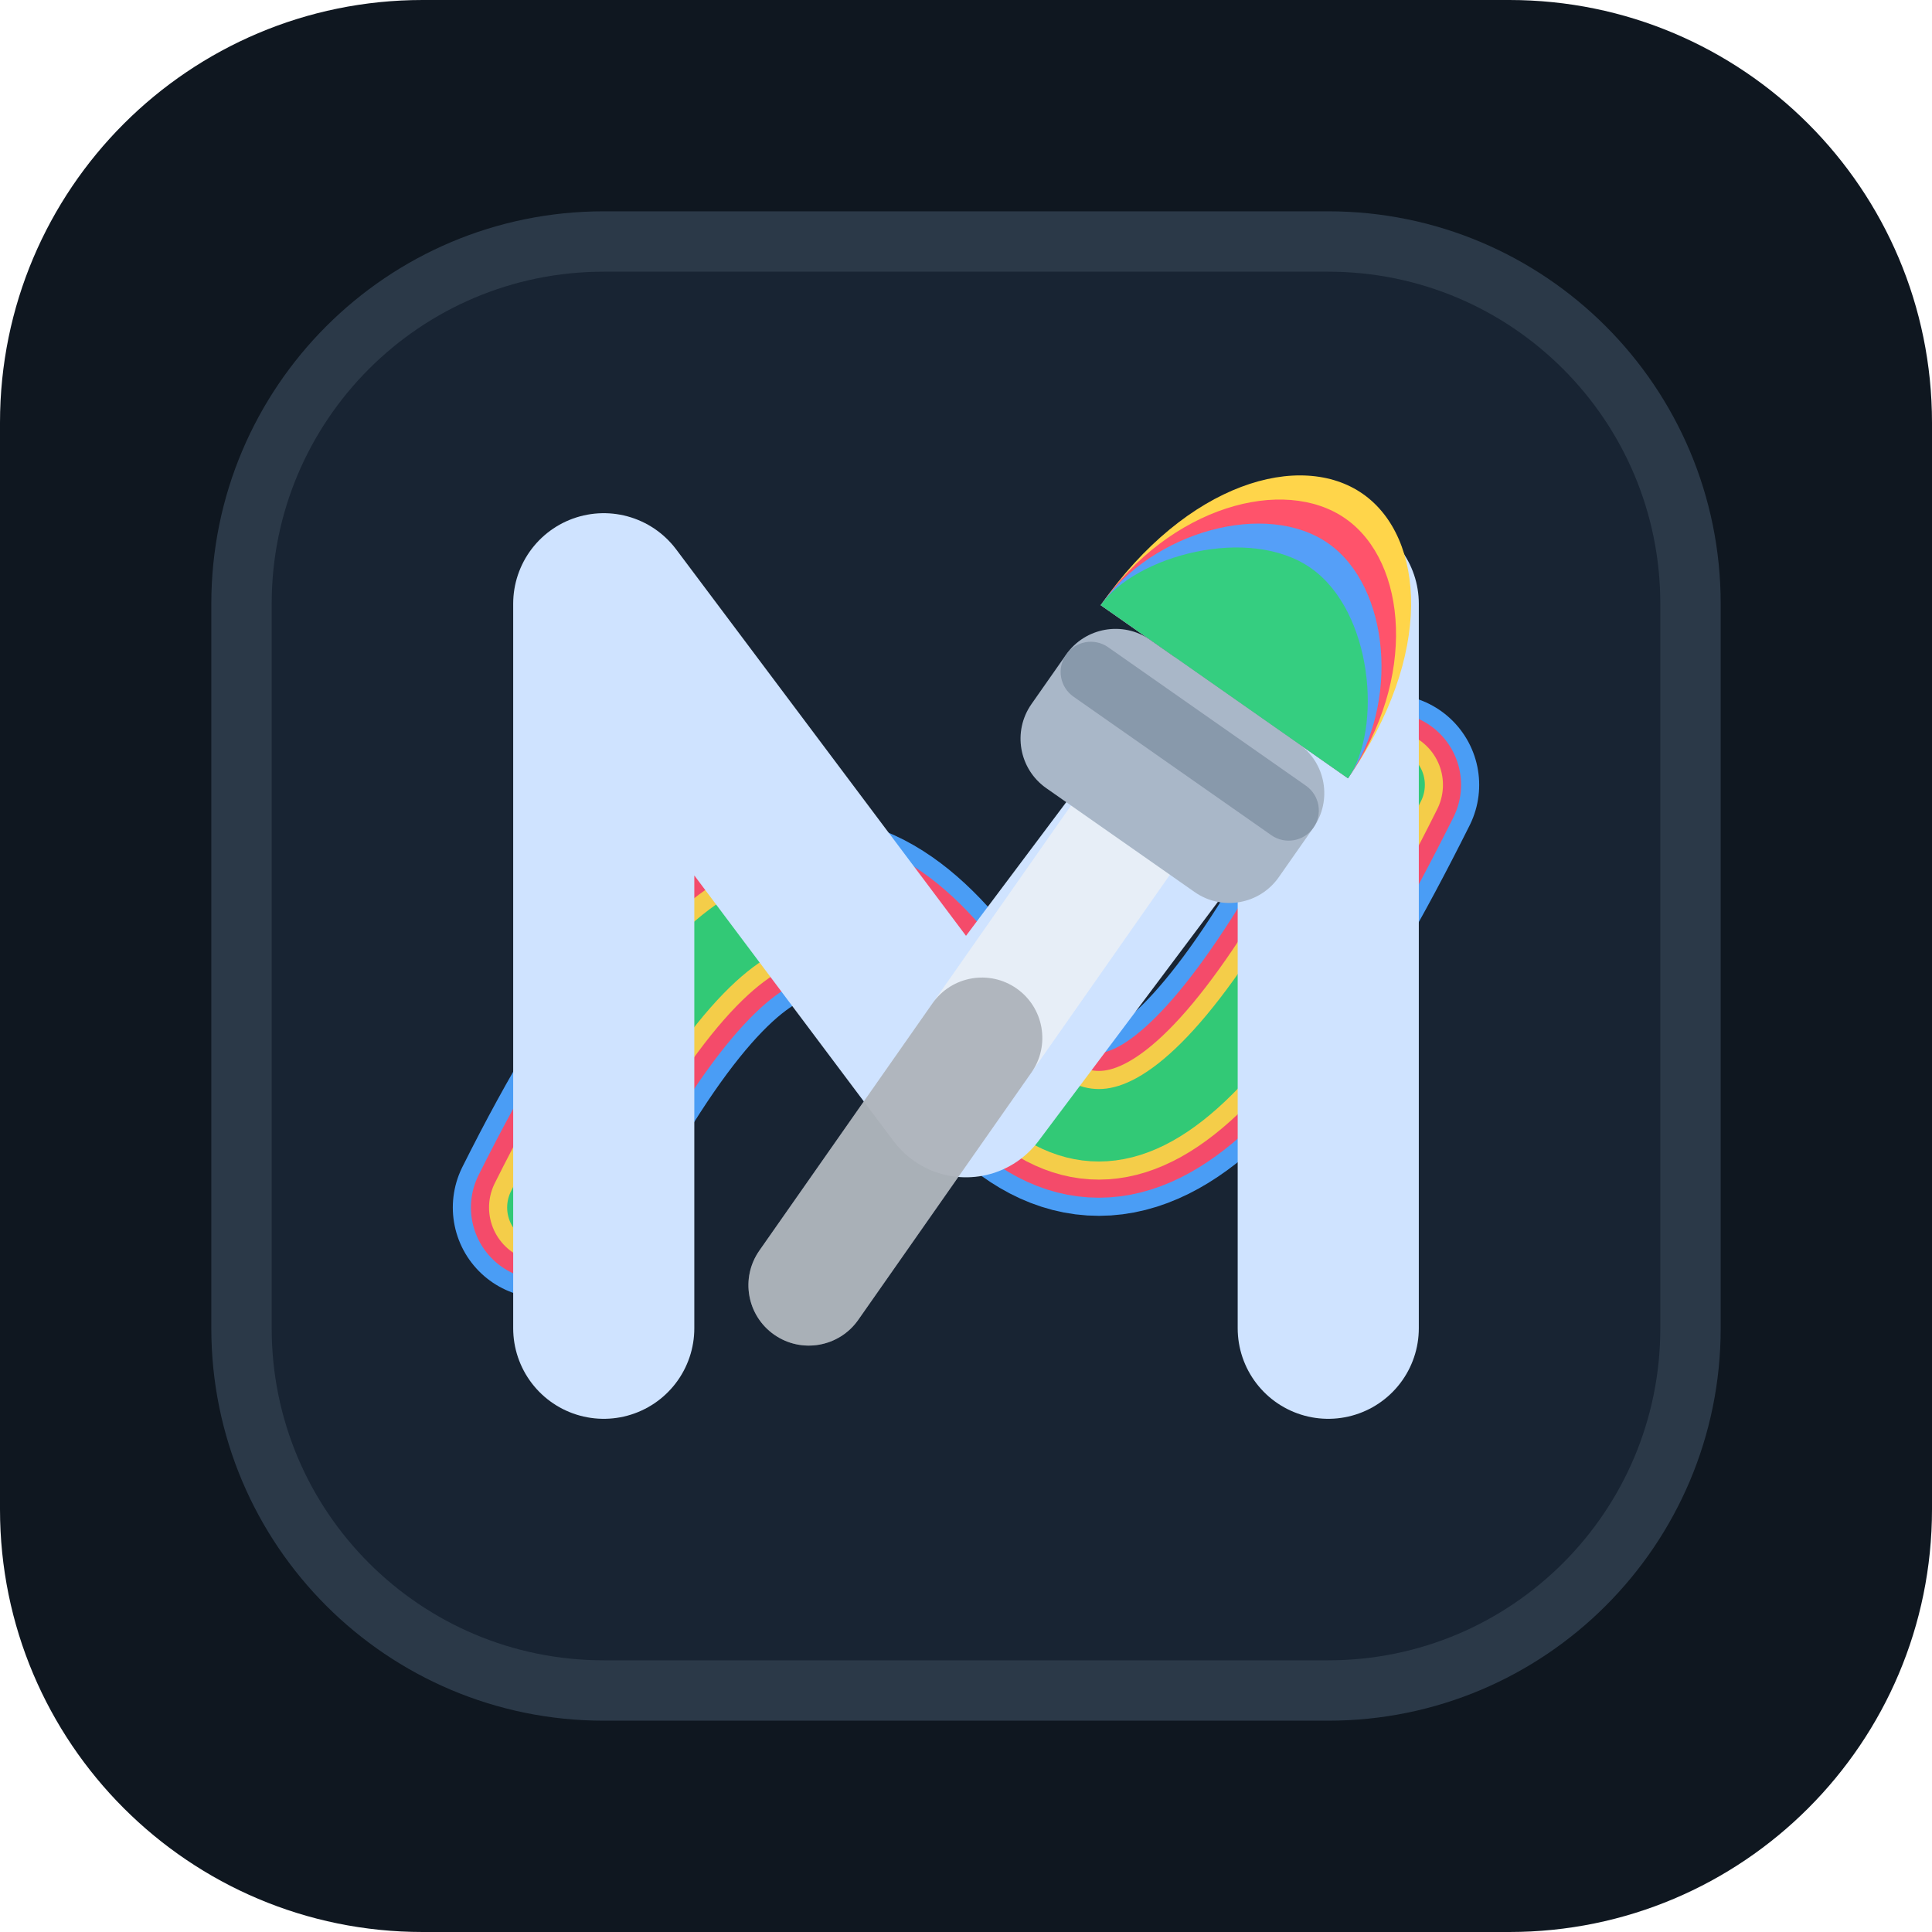
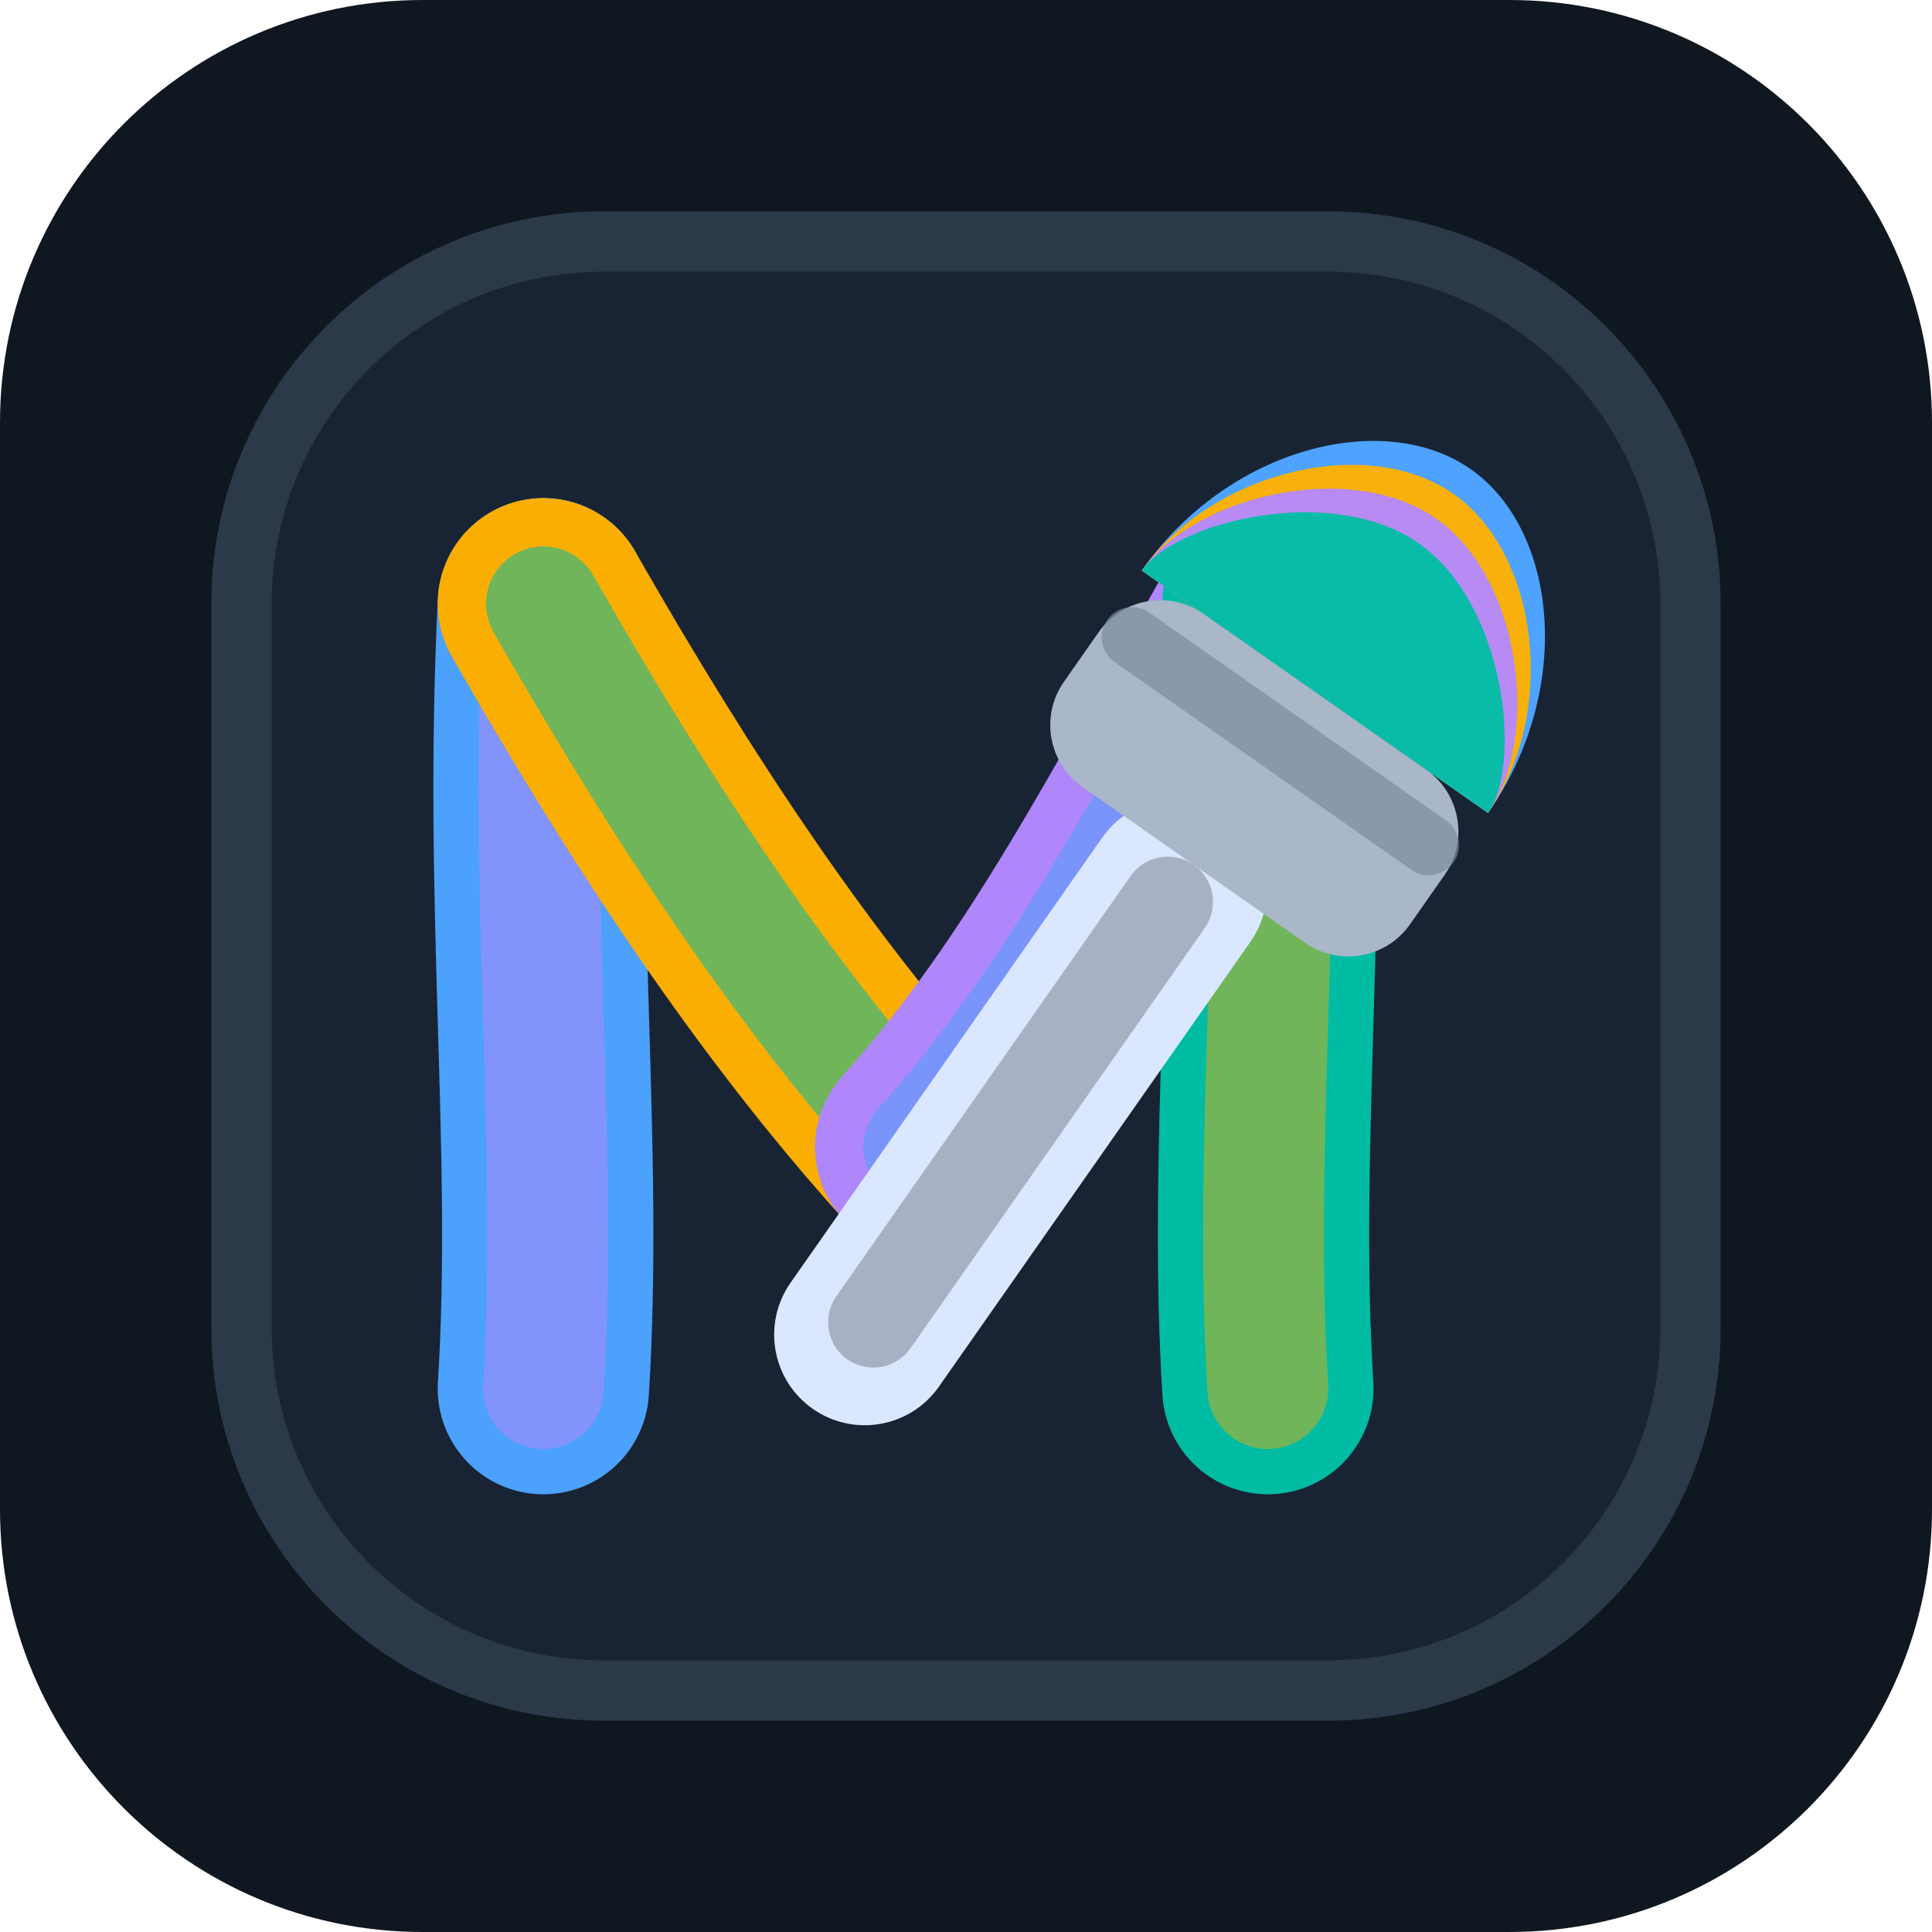
<svg xmlns="http://www.w3.org/2000/svg" width="64" height="64" viewBox="0 0 64 64">
  <rect width="64" height="64" rx="14" fill="#0f1720" />
  <rect x="8" y="8" width="48" height="48" rx="12" fill="#182433" stroke="#2b3948" stroke-width="2" />
-   <g opacity="0.95" stroke-linecap="round" fill="none">
-     <path d="M18 40 C 24 28, 28 28, 32 34 C 36 40, 40 38, 46 26" stroke="#4da3ff" stroke-width="6" />
-     <path d="M18 40 C 24 28, 28 28, 32 34 C 36 40, 40 38, 46 26" stroke="#ff4d6d" stroke-width="4.8" />
-     <path d="M18 40 C 24 28, 28 28, 32 34 C 36 40, 40 38, 46 26" stroke="#ffd54a" stroke-width="3.6" />
-     <path d="M18 40 C 24 28, 28 28, 32 34 C 36 40, 40 38, 46 26" stroke="#33d17a" stroke-width="2.4" />
+   <g fill="none" stroke-linecap="round" stroke-linejoin="round" opacity="0.98">
+     <path d="M18 46 C 18.5 38, 17.5 30, 18 20" stroke="#4DA3FF" stroke-width="7" />
+     <path d="M18 46 C 18.5 38, 17.5 30, 18 20" stroke="#B388FF" stroke-width="4" opacity="0.55" />
+     <path d="M18 20 C 22 27, 26 33, 30.5 38" stroke="#FFB000" stroke-width="7" />
+     <path d="M18 20 C 22 27, 26 33, 30.5 38" stroke="#00BFA5" stroke-width="3.8" opacity="0.55" />
+     <path d="M30.5 38 C 35 33, 38 27, 42 20" stroke="#B388FF" stroke-width="7" />
+     <path d="M30.5 38 C 35 33, 38 27, 42 20" stroke="#4DA3FF" stroke-width="3.8" opacity="0.55" />
+     <path d="M42 20 C 42.5 30, 41.5 38, 42 46" stroke="#00BFA5" stroke-width="7" />
+     <path d="M42 20 C 42.5 30, 41.5 38, 42 46" stroke="#FFB000" stroke-width="4" opacity="0.45" />
  </g>
-   <path d="M20 44V20l12 16 12-16v24" fill="none" stroke="#cfe3ff" stroke-width="6" stroke-linecap="round" stroke-linejoin="round" />
-   <g transform="translate(44 18) rotate(35)">
-     <rect x="-2" y="10" width="4" height="22" rx="2" fill="#e8eef7" opacity="0.95" />
-     <rect x="-2" y="18" width="4" height="14" rx="2" fill="#0b0f14" opacity="0.25" />
-     <rect x="-5" y="6" width="10" height="6" rx="2" fill="#a9b7c8" />
-     <rect x="-5" y="7" width="10" height="2" rx="1" fill="#7b8b9e" opacity="0.7" />
-     <path d="M-5 6c0-5 2.5-8 5-8s5 3 5 8" fill="#ffd54a" />
-     <path d="M-5 6c0-4 2.5-7 5-7s5 3 5 7" fill="#ff4d6d" opacity="0.95" />
-     <path d="M-5 6c0-3 2.5-6 5-6s5 3 5 6" fill="#4da3ff" opacity="0.95" />
-     <path d="M-5 6c0-2 2.5-5 5-5s5 3 5 5" fill="#33d17a" opacity="0.95" />
+   <g transform="translate(47 18) rotate(35)">
+     <rect x="-3" y="11" width="6" height="24" rx="3" fill="#dbe7ff" />
+     <rect x="-1.5" y="13" width="3" height="20" rx="1.5" fill="#0b0f14" opacity="0.25" />
+     <rect x="-7" y="6" width="14" height="7" rx="2.5" fill="#a9b7c8" />
+     <rect x="-7" y="7" width="14" height="2" rx="1" fill="#7b8b9e" opacity="0.7" />
+     <path d="M-7 6c0-5 3.5-9 7-9s7 4 7 9" fill="#4DA3FF" />
+     <path d="M-7 6c0-4 3.5-8 7-8s7 4 7 8" fill="#FFB000" opacity="0.95" />
+     <path d="M-7 6c0-3 3.5-7 7-7s7 4 7 7" fill="#B388FF" opacity="0.95" />
+     <path d="M-7 6c0-2 3.5-6 7-6s7 4 7 6" fill="#00BFA5" opacity="0.95" />
  </g>
+   <rect x="8" y="8" width="48" height="48" rx="12" fill="none" stroke="#2b3948" stroke-width="1" opacity="0.8" />
</svg>
